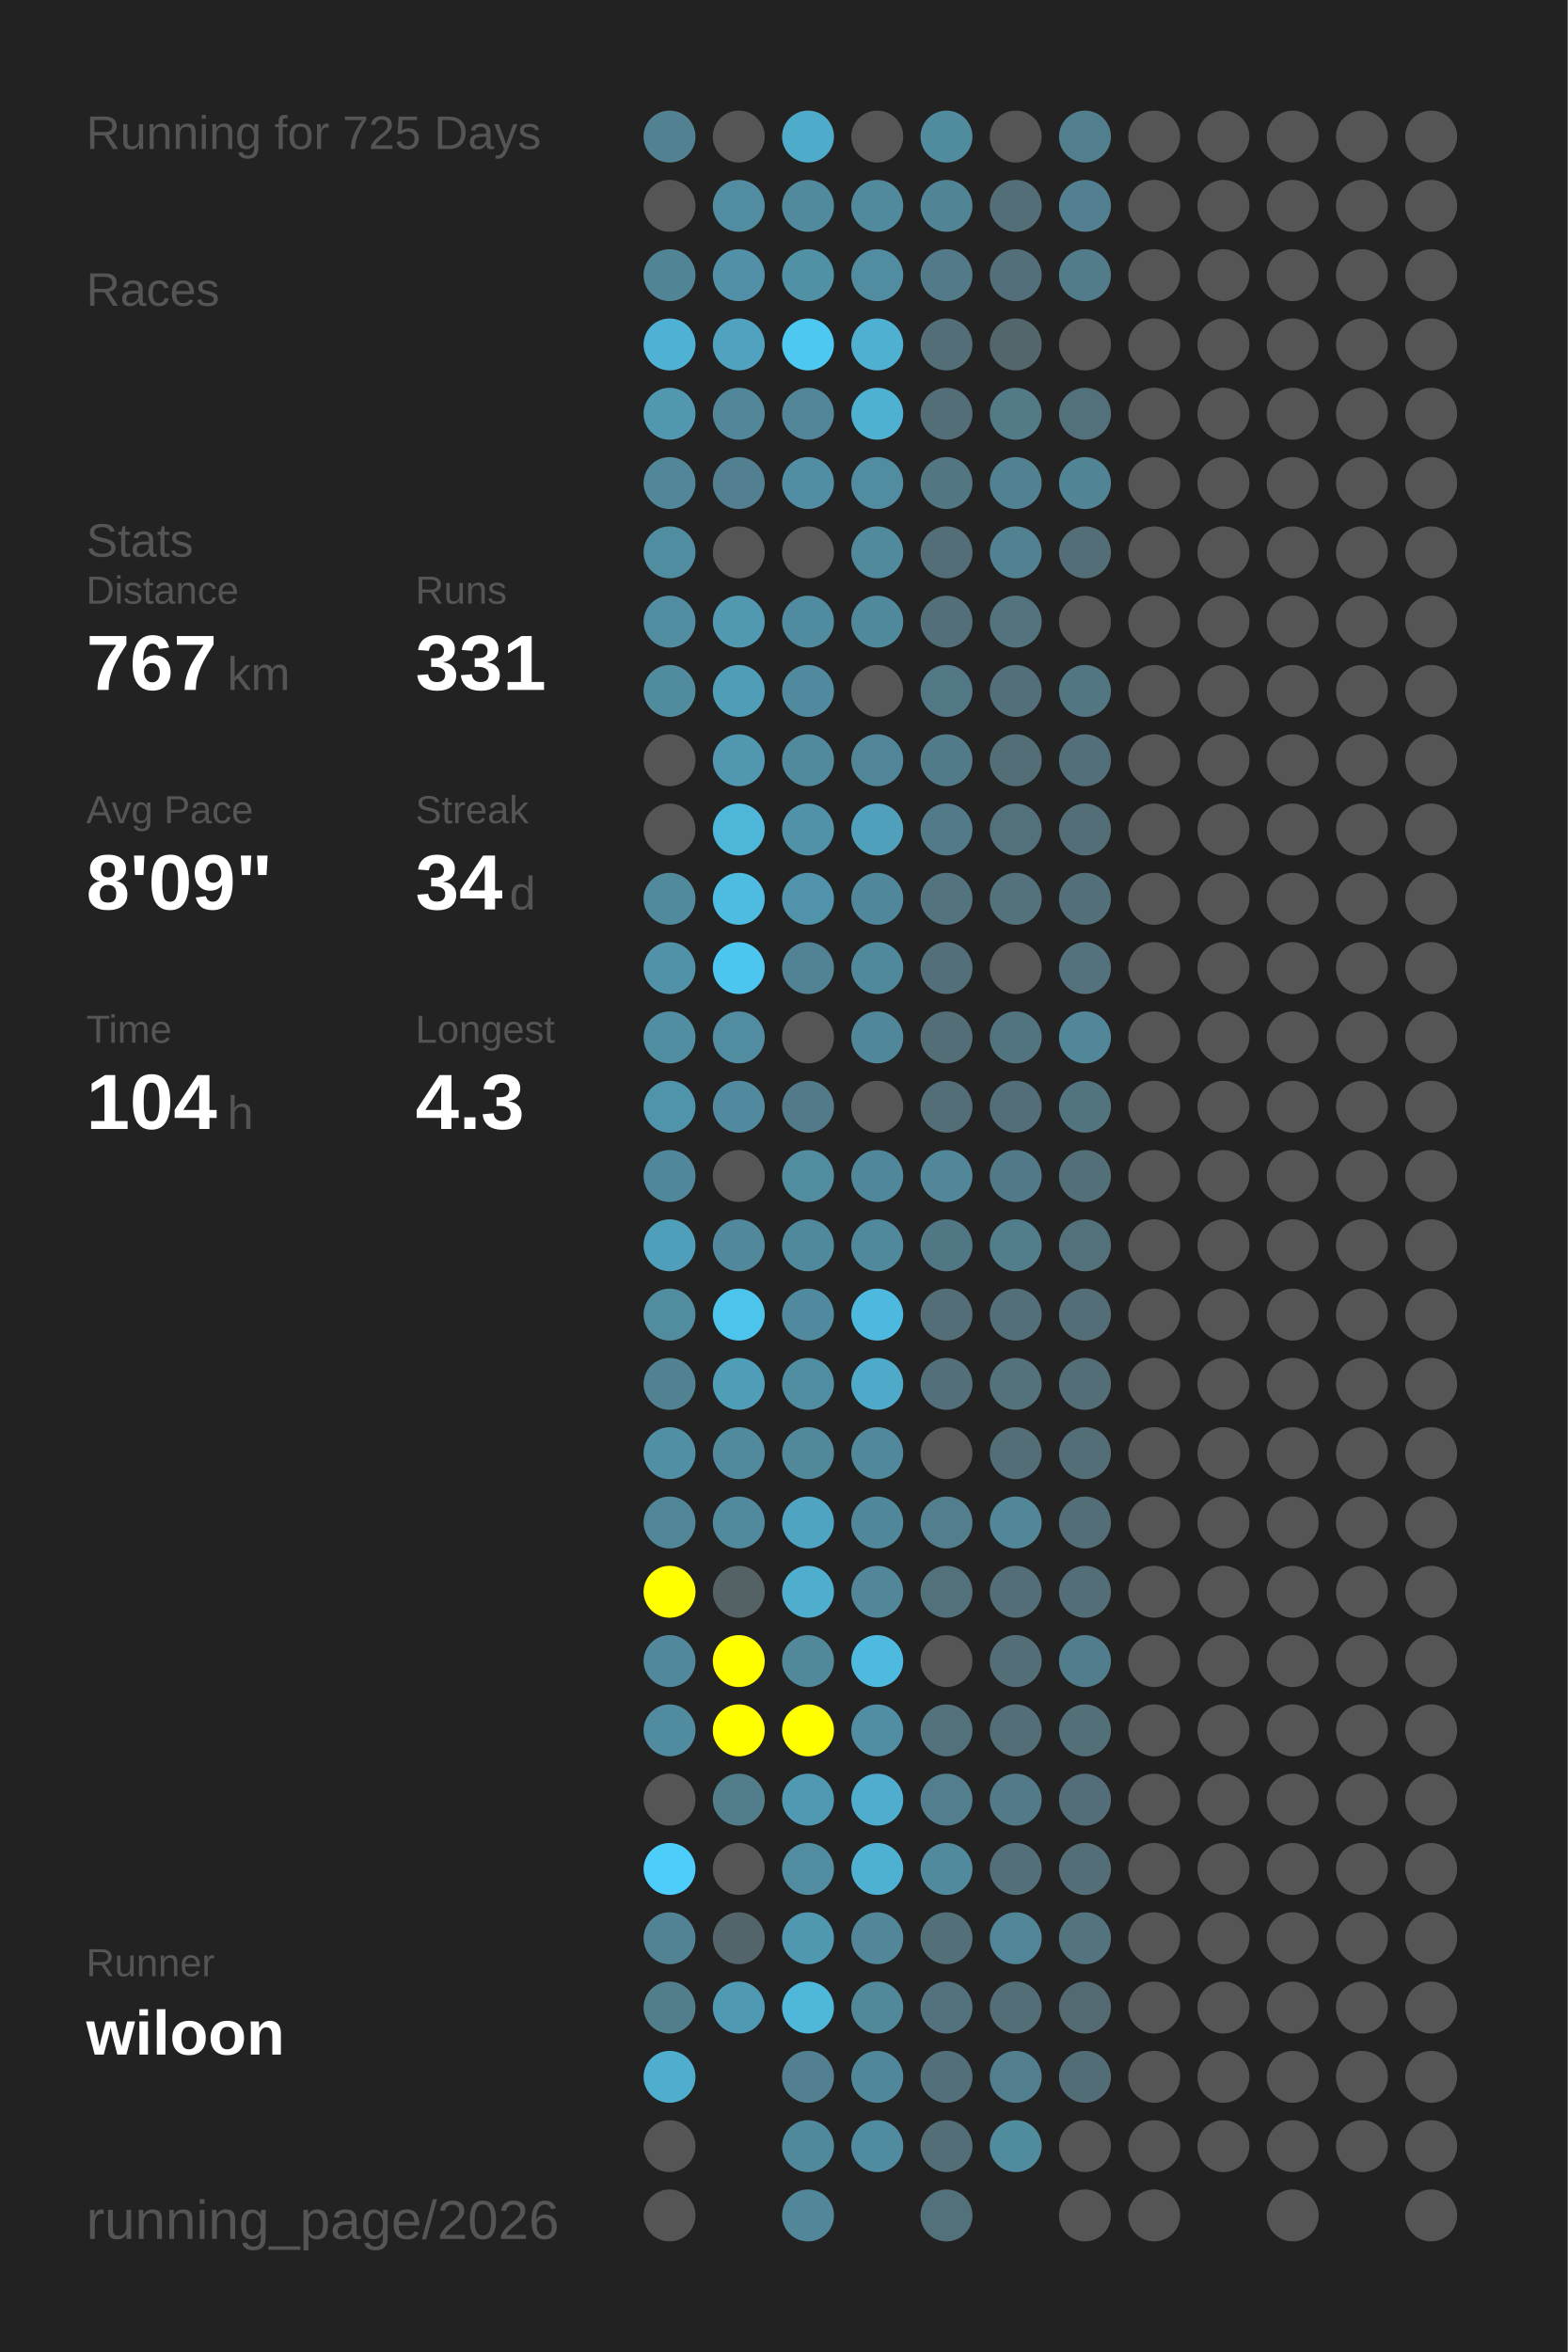
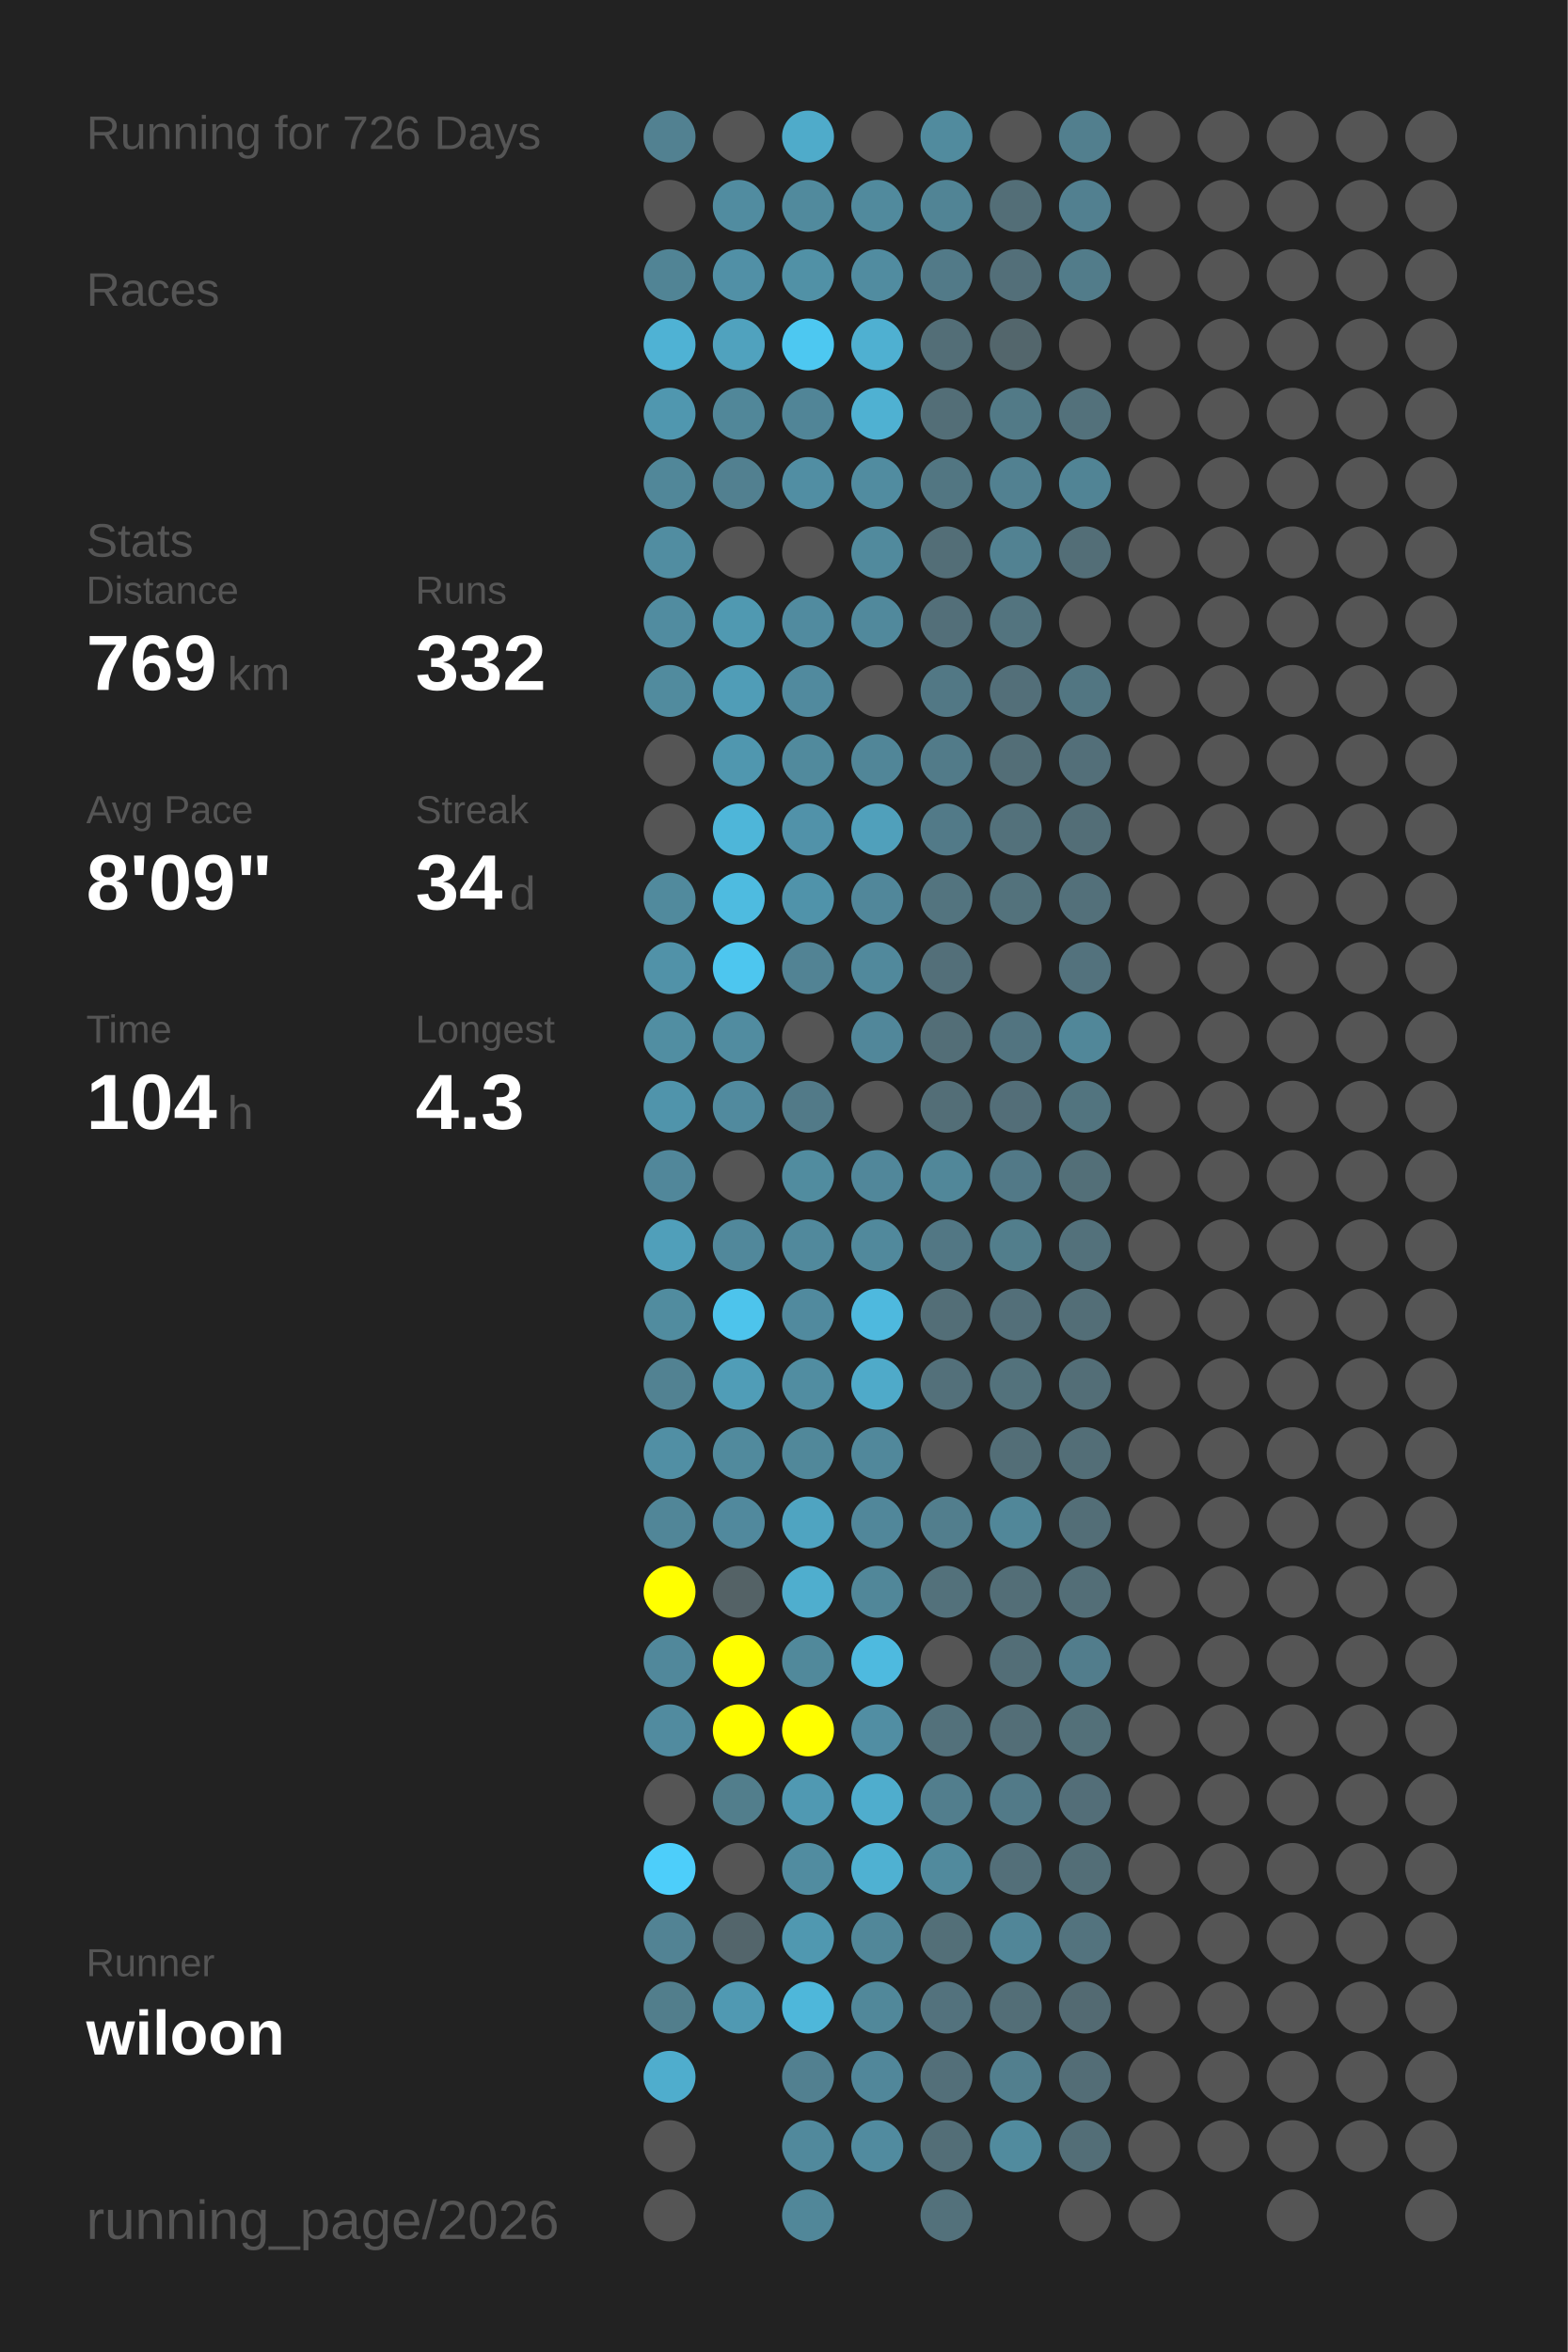
<svg xmlns="http://www.w3.org/2000/svg" baseProfile="full" height="300mm" version="1.1" viewBox="0,0,200,300" width="200mm">
  <defs />
  <rect fill="#222222" height="300" width="200" x="0" y="0" />
-   <text fill="#555555" style="font-size:6px; font-family:Arial;" x="11" y="19">Running for 725 Days</text>
+   <text fill="#555555" style="font-size:6px; font-family:Arial;" x="11" y="19">Running for 726 Days</text>
  <text fill="#555555" style="font-size:6px; font-family:Arial;" x="11" y="39">Races</text>
  <text fill="#555555" style="font-size:6px; font-family:Arial;" x="11" y="71">Stats</text>
  <text fill="#555555" style="font-size:5px; font-family:Arial;" x="11" y="77">Distance</text>
-   <text fill="#FFFFFF" style="font-size:10px; font-family:Arial; font-weight:bold;" x="11" y="88">767</text>
+   <text fill="#FFFFFF" style="font-size:10px; font-family:Arial; font-weight:bold;" x="11" y="88">769</text>
  <text fill="#555555" style="font-size:6px; font-family:Arial;" x="29" y="88">km</text>
  <text fill="#555555" style="font-size:5px; font-family:Arial;" x="53" y="77">Runs</text>
-   <text fill="#FFFFFF" style="font-size:10px; font-family:Arial; font-weight:bold;" x="53" y="88">331</text>
+   <text fill="#FFFFFF" style="font-size:10px; font-family:Arial; font-weight:bold;" x="53" y="88">332</text>
  <text fill="#555555" style="font-size:5px; font-family:Arial;" x="11" y="105">Avg Pace</text>
  <text fill="#FFFFFF" style="font-size:10px; font-family:Arial; font-weight:bold;" x="11" y="116">8'09"</text>
  <text fill="#555555" style="font-size:5px; font-family:Arial;" x="53" y="105">Streak</text>
  <text fill="#FFFFFF" style="font-size:10px; font-family:Arial; font-weight:bold;" x="53" y="116">34</text>
  <text fill="#555555" style="font-size:6px; font-family:Arial;" x="65" y="116">d</text>
  <text fill="#555555" style="font-size:5px; font-family:Arial;" x="11" y="133">Time</text>
  <text fill="#FFFFFF" style="font-size:10px; font-family:Arial; font-weight:bold;" x="11" y="144">104</text>
  <text fill="#555555" style="font-size:6px; font-family:Arial;" x="29" y="144">h</text>
  <text fill="#555555" style="font-size:5px; font-family:Arial;" x="53" y="133">Longest</text>
  <text fill="#FFFFFF" style="font-size:10px; font-family:Arial; font-weight:bold;" x="53" y="144">4.3</text>
  <text fill="#555555" style="font-size:5px; font-family:Arial;" x="11" y="252.065">Runner</text>
  <text fill="#FFFFFF" style="font-size:8px; font-family:Arial; font-weight:bold;" x="11" y="262.065">wiloon</text>
  <text fill="#555555" style="font-size:7px; font-family:Arial;" x="11" y="285.581">running_page/2026</text>
  <circle cx="85.417" cy="17.419" fill="#528191" r="3.312" />
  <circle cx="85.417" cy="26.258" fill="#555555" r="3.312" />
  <circle cx="85.417" cy="35.097" fill="#518495" r="3.312" />
  <circle cx="85.417" cy="43.935" fill="#4fb2d4" r="3.312" />
  <circle cx="85.417" cy="52.774" fill="#5097af" r="3.312" />
  <circle cx="85.417" cy="61.613" fill="#518799" r="3.312" />
  <circle cx="85.417" cy="70.452" fill="#518da1" r="3.312" />
  <circle cx="85.417" cy="79.29" fill="#518ca0" r="3.312" />
  <circle cx="85.417" cy="88.129" fill="#518b9e" r="3.312" />
  <circle cx="85.417" cy="96.968" fill="#555555" r="3.312" />
  <circle cx="85.417" cy="105.806" fill="#555555" r="3.312" />
  <circle cx="85.417" cy="114.645" fill="#518a9d" r="3.312" />
  <circle cx="85.417" cy="123.484" fill="#5192a8" r="3.312" />
  <circle cx="85.417" cy="132.323" fill="#518ea2" r="3.312" />
  <circle cx="85.417" cy="141.161" fill="#5094ab" r="3.312" />
  <circle cx="85.417" cy="150" fill="#51879a" r="3.312" />
  <circle cx="85.417" cy="158.839" fill="#509fba" r="3.312" />
  <circle cx="85.417" cy="167.677" fill="#518c9f" r="3.312" />
  <circle cx="85.417" cy="176.516" fill="#528292" r="3.312" />
  <circle cx="85.417" cy="185.355" fill="#518fa4" r="3.312" />
  <circle cx="85.417" cy="194.194" fill="#518698" r="3.312" />
  <circle cx="85.417" cy="203.032" fill="#FFFF00" r="3.312" />
  <circle cx="85.417" cy="211.871" fill="#51889b" r="3.312" />
  <circle cx="85.417" cy="220.71" fill="#518b9f" r="3.312" />
  <circle cx="85.417" cy="229.548" fill="#555555" r="3.312" />
  <circle cx="85.417" cy="238.387" fill="#4dcefa" r="3.312" />
  <circle cx="85.417" cy="247.226" fill="#528394" r="3.312" />
  <circle cx="85.417" cy="256.065" fill="#527e8c" r="3.312" />
  <circle cx="85.417" cy="264.903" fill="#4fadcd" r="3.312" />
  <circle cx="85.417" cy="273.742" fill="#555555" r="3.312" />
  <circle cx="85.417" cy="282.581" fill="#555555" r="3.312" />
  <circle cx="94.25" cy="17.419" fill="#555555" r="3.312" />
  <circle cx="94.25" cy="26.258" fill="#518ca0" r="3.312" />
  <circle cx="94.25" cy="35.097" fill="#5190a6" r="3.312" />
  <circle cx="94.25" cy="43.935" fill="#50a2be" r="3.312" />
  <circle cx="94.25" cy="52.774" fill="#518799" r="3.312" />
  <circle cx="94.25" cy="61.613" fill="#528090" r="3.312" />
  <circle cx="94.25" cy="70.452" fill="#555555" r="3.312" />
  <circle cx="94.25" cy="79.29" fill="#5099b1" r="3.312" />
  <circle cx="94.25" cy="88.129" fill="#509db7" r="3.312" />
  <circle cx="94.25" cy="96.968" fill="#5097af" r="3.312" />
  <circle cx="94.25" cy="105.806" fill="#4eb6d9" r="3.312" />
  <circle cx="94.25" cy="114.645" fill="#4ebbe0" r="3.312" />
  <circle cx="94.25" cy="123.484" fill="#4dc6ef" r="3.312" />
  <circle cx="94.25" cy="132.323" fill="#518ca0" r="3.312" />
  <circle cx="94.25" cy="141.161" fill="#518a9e" r="3.312" />
  <circle cx="94.25" cy="150" fill="#555555" r="3.312" />
  <circle cx="94.25" cy="158.839" fill="#51889b" r="3.312" />
  <circle cx="94.25" cy="167.677" fill="#4dc4ec" r="3.312" />
  <circle cx="94.25" cy="176.516" fill="#509db7" r="3.312" />
  <circle cx="94.25" cy="185.355" fill="#518a9d" r="3.312" />
  <circle cx="94.25" cy="194.194" fill="#51899d" r="3.312" />
  <circle cx="94.25" cy="203.032" fill="#546266" r="3.312" />
  <circle cx="94.25" cy="211.871" fill="#FFFF00" r="3.312" />
  <circle cx="94.25" cy="220.71" fill="#FFFF00" r="3.312" />
  <circle cx="94.25" cy="229.548" fill="#527e8c" r="3.312" />
  <circle cx="94.25" cy="238.387" fill="#555555" r="3.312" />
  <circle cx="94.25" cy="247.226" fill="#53656b" r="3.312" />
  <circle cx="94.25" cy="256.065" fill="#5099b2" r="3.312" />
  <circle cx="103.083" cy="17.419" fill="#4fabca" r="3.312" />
  <circle cx="103.083" cy="26.258" fill="#518a9d" r="3.312" />
  <circle cx="103.083" cy="35.097" fill="#5191a6" r="3.312" />
  <circle cx="103.083" cy="43.935" fill="#4dc8f1" r="3.312" />
  <circle cx="103.083" cy="52.774" fill="#518597" r="3.312" />
  <circle cx="103.083" cy="61.613" fill="#518ea3" r="3.312" />
  <circle cx="103.083" cy="70.452" fill="#555555" r="3.312" />
  <circle cx="103.083" cy="79.29" fill="#518b9f" r="3.312" />
  <circle cx="103.083" cy="88.129" fill="#518a9e" r="3.312" />
  <circle cx="103.083" cy="96.968" fill="#518a9d" r="3.312" />
  <circle cx="103.083" cy="105.806" fill="#5192a9" r="3.312" />
  <circle cx="103.083" cy="114.645" fill="#5093aa" r="3.312" />
  <circle cx="103.083" cy="123.484" fill="#528394" r="3.312" />
  <circle cx="103.083" cy="132.323" fill="#555555" r="3.312" />
  <circle cx="103.083" cy="141.161" fill="#527a88" r="3.312" />
  <circle cx="103.083" cy="150" fill="#518c9f" r="3.312" />
  <circle cx="103.083" cy="158.839" fill="#51899c" r="3.312" />
  <circle cx="103.083" cy="167.677" fill="#518a9e" r="3.312" />
  <circle cx="103.083" cy="176.516" fill="#518da1" r="3.312" />
  <circle cx="103.083" cy="185.355" fill="#51889a" r="3.312" />
  <circle cx="103.083" cy="194.194" fill="#4fa4c1" r="3.312" />
  <circle cx="103.083" cy="203.032" fill="#4faece" r="3.312" />
  <circle cx="103.083" cy="211.871" fill="#51899b" r="3.312" />
  <circle cx="103.083" cy="220.71" fill="#FFFF00" r="3.312" />
  <circle cx="103.083" cy="229.548" fill="#5099b2" r="3.312" />
  <circle cx="103.083" cy="238.387" fill="#518ca0" r="3.312" />
  <circle cx="103.083" cy="247.226" fill="#5098b0" r="3.312" />
  <circle cx="103.083" cy="256.065" fill="#4eb7da" r="3.312" />
  <circle cx="103.083" cy="264.903" fill="#528090" r="3.312" />
  <circle cx="103.083" cy="273.742" fill="#51899c" r="3.312" />
  <circle cx="103.083" cy="282.581" fill="#518799" r="3.312" />
  <circle cx="111.917" cy="17.419" fill="#555555" r="3.312" />
  <circle cx="111.917" cy="26.258" fill="#518a9d" r="3.312" />
  <circle cx="111.917" cy="35.097" fill="#518ca0" r="3.312" />
  <circle cx="111.917" cy="43.935" fill="#4fb0d1" r="3.312" />
  <circle cx="111.917" cy="52.774" fill="#4fb1d2" r="3.312" />
  <circle cx="111.917" cy="61.613" fill="#518ca0" r="3.312" />
  <circle cx="111.917" cy="70.452" fill="#518a9d" r="3.312" />
  <circle cx="111.917" cy="79.29" fill="#51899c" r="3.312" />
  <circle cx="111.917" cy="88.129" fill="#555555" r="3.312" />
  <circle cx="111.917" cy="96.968" fill="#518698" r="3.312" />
  <circle cx="111.917" cy="105.806" fill="#50a0bb" r="3.312" />
  <circle cx="111.917" cy="114.645" fill="#51879a" r="3.312" />
  <circle cx="111.917" cy="123.484" fill="#51899c" r="3.312" />
  <circle cx="111.917" cy="132.323" fill="#51879a" r="3.312" />
  <circle cx="111.917" cy="141.161" fill="#555555" r="3.312" />
  <circle cx="111.917" cy="150" fill="#51879a" r="3.312" />
  <circle cx="111.917" cy="158.839" fill="#51899c" r="3.312" />
  <circle cx="111.917" cy="167.677" fill="#4eb9de" r="3.312" />
  <circle cx="111.917" cy="176.516" fill="#4faac9" r="3.312" />
  <circle cx="111.917" cy="185.355" fill="#51889b" r="3.312" />
  <circle cx="111.917" cy="194.194" fill="#51879a" r="3.312" />
  <circle cx="111.917" cy="203.032" fill="#518799" r="3.312" />
  <circle cx="111.917" cy="211.871" fill="#4ebadf" r="3.312" />
  <circle cx="111.917" cy="220.71" fill="#518ea3" r="3.312" />
  <circle cx="111.917" cy="229.548" fill="#4fadcd" r="3.312" />
  <circle cx="111.917" cy="238.387" fill="#4fb1d2" r="3.312" />
  <circle cx="111.917" cy="247.226" fill="#518799" r="3.312" />
  <circle cx="111.917" cy="256.065" fill="#51889a" r="3.312" />
  <circle cx="111.917" cy="264.903" fill="#51879a" r="3.312" />
  <circle cx="111.917" cy="273.742" fill="#518b9f" r="3.312" />
  <circle cx="120.75" cy="17.419" fill="#518b9e" r="3.312" />
  <circle cx="120.75" cy="26.258" fill="#518495" r="3.312" />
  <circle cx="120.75" cy="35.097" fill="#527a88" r="3.312" />
  <circle cx="120.75" cy="43.935" fill="#536e77" r="3.312" />
  <circle cx="120.75" cy="52.774" fill="#536e77" r="3.312" />
  <circle cx="120.75" cy="61.613" fill="#527682" r="3.312" />
  <circle cx="120.75" cy="70.452" fill="#536e77" r="3.312" />
  <circle cx="120.75" cy="79.29" fill="#536f79" r="3.312" />
  <circle cx="120.75" cy="88.129" fill="#527885" r="3.312" />
  <circle cx="120.75" cy="96.968" fill="#527b89" r="3.312" />
  <circle cx="120.75" cy="105.806" fill="#527a88" r="3.312" />
  <circle cx="120.75" cy="114.645" fill="#53747f" r="3.312" />
  <circle cx="120.75" cy="123.484" fill="#536f79" r="3.312" />
  <circle cx="120.75" cy="132.323" fill="#536e77" r="3.312" />
  <circle cx="120.75" cy="141.161" fill="#536e77" r="3.312" />
  <circle cx="120.75" cy="150" fill="#518799" r="3.312" />
  <circle cx="120.75" cy="158.839" fill="#527784" r="3.312" />
  <circle cx="120.75" cy="167.677" fill="#536e77" r="3.312" />
  <circle cx="120.75" cy="176.516" fill="#53707a" r="3.312" />
  <circle cx="120.75" cy="185.355" fill="#555555" r="3.312" />
  <circle cx="120.75" cy="194.194" fill="#527e8d" r="3.312" />
  <circle cx="120.75" cy="203.032" fill="#53717b" r="3.312" />
  <circle cx="120.75" cy="211.871" fill="#555555" r="3.312" />
  <circle cx="120.75" cy="220.71" fill="#53717b" r="3.312" />
  <circle cx="120.75" cy="229.548" fill="#527e8d" r="3.312" />
  <circle cx="120.75" cy="238.387" fill="#518a9d" r="3.312" />
  <circle cx="120.75" cy="247.226" fill="#536f78" r="3.312" />
  <circle cx="120.75" cy="256.065" fill="#53727d" r="3.312" />
  <circle cx="120.75" cy="264.903" fill="#536f79" r="3.312" />
  <circle cx="120.75" cy="273.742" fill="#536e77" r="3.312" />
  <circle cx="120.75" cy="282.581" fill="#53717b" r="3.312" />
  <circle cx="129.583" cy="17.419" fill="#555555" r="3.312" />
  <circle cx="129.583" cy="26.258" fill="#536e77" r="3.312" />
  <circle cx="129.583" cy="35.097" fill="#536f79" r="3.312" />
  <circle cx="129.583" cy="43.935" fill="#53666c" r="3.312" />
  <circle cx="129.583" cy="52.774" fill="#527a87" r="3.312" />
  <circle cx="129.583" cy="61.613" fill="#528191" r="3.312" />
  <circle cx="129.583" cy="70.452" fill="#528292" r="3.312" />
  <circle cx="129.583" cy="79.29" fill="#53747f" r="3.312" />
  <circle cx="129.583" cy="88.129" fill="#536f79" r="3.312" />
  <circle cx="129.583" cy="96.968" fill="#536e77" r="3.312" />
  <circle cx="129.583" cy="105.806" fill="#53717b" r="3.312" />
  <circle cx="129.583" cy="114.645" fill="#53727c" r="3.312" />
  <circle cx="129.583" cy="123.484" fill="#555555" r="3.312" />
  <circle cx="129.583" cy="132.323" fill="#527480" r="3.312" />
  <circle cx="129.583" cy="141.161" fill="#536e78" r="3.312" />
  <circle cx="129.583" cy="150" fill="#527987" r="3.312" />
  <circle cx="129.583" cy="158.839" fill="#527e8c" r="3.312" />
  <circle cx="129.583" cy="167.677" fill="#536f79" r="3.312" />
  <circle cx="129.583" cy="176.516" fill="#53727c" r="3.312" />
  <circle cx="129.583" cy="185.355" fill="#536e77" r="3.312" />
  <circle cx="129.583" cy="194.194" fill="#518799" r="3.312" />
  <circle cx="129.583" cy="203.032" fill="#536e77" r="3.312" />
  <circle cx="129.583" cy="211.871" fill="#536e77" r="3.312" />
  <circle cx="129.583" cy="220.71" fill="#536e77" r="3.312" />
  <circle cx="129.583" cy="229.548" fill="#527a88" r="3.312" />
  <circle cx="129.583" cy="238.387" fill="#536f79" r="3.312" />
  <circle cx="129.583" cy="247.226" fill="#518698" r="3.312" />
  <circle cx="129.583" cy="256.065" fill="#536e77" r="3.312" />
  <circle cx="129.583" cy="264.903" fill="#527f8e" r="3.312" />
  <circle cx="129.583" cy="273.742" fill="#518b9e" r="3.312" />
  <circle cx="138.417" cy="17.419" fill="#527f8e" r="3.312" />
  <circle cx="138.417" cy="26.258" fill="#528090" r="3.312" />
  <circle cx="138.417" cy="35.097" fill="#527c8a" r="3.312" />
  <circle cx="138.417" cy="43.935" fill="#555555" r="3.312" />
  <circle cx="138.417" cy="52.774" fill="#53717b" r="3.312" />
  <circle cx="138.417" cy="61.613" fill="#518495" r="3.312" />
  <circle cx="138.417" cy="70.452" fill="#536e77" r="3.312" />
  <circle cx="138.417" cy="79.29" fill="#555555" r="3.312" />
  <circle cx="138.417" cy="88.129" fill="#527682" r="3.312" />
  <circle cx="138.417" cy="96.968" fill="#536f79" r="3.312" />
  <circle cx="138.417" cy="105.806" fill="#536e77" r="3.312" />
  <circle cx="138.417" cy="114.645" fill="#53707a" r="3.312" />
  <circle cx="138.417" cy="123.484" fill="#53727d" r="3.312" />
  <circle cx="138.417" cy="132.323" fill="#518799" r="3.312" />
  <circle cx="138.417" cy="141.161" fill="#52747f" r="3.312" />
  <circle cx="138.417" cy="150" fill="#536f78" r="3.312" />
  <circle cx="138.417" cy="158.839" fill="#53717b" r="3.312" />
  <circle cx="138.417" cy="167.677" fill="#536e77" r="3.312" />
  <circle cx="138.417" cy="176.516" fill="#536e77" r="3.312" />
  <circle cx="138.417" cy="185.355" fill="#536e77" r="3.312" />
  <circle cx="138.417" cy="194.194" fill="#536e77" r="3.312" />
  <circle cx="138.417" cy="203.032" fill="#536e77" r="3.312" />
  <circle cx="138.417" cy="211.871" fill="#527d8c" r="3.312" />
  <circle cx="138.417" cy="220.71" fill="#537079" r="3.312" />
  <circle cx="138.417" cy="229.548" fill="#536e78" r="3.312" />
  <circle cx="138.417" cy="238.387" fill="#536e77" r="3.312" />
  <circle cx="138.417" cy="247.226" fill="#53737e" r="3.312" />
  <circle cx="138.417" cy="256.065" fill="#536a72" r="3.312" />
  <circle cx="138.417" cy="264.903" fill="#536d76" r="3.312" />
-   <circle cx="138.417" cy="273.742" fill="#555555" r="3.312" />
+   <circle cx="138.417" cy="273.742" fill="#536e77" r="3.312" />
  <circle cx="138.417" cy="282.581" fill="#555555" r="3.312" />
  <circle cx="147.25" cy="17.419" fill="#555555" r="3.312" />
  <circle cx="147.25" cy="26.258" fill="#555555" r="3.312" />
  <circle cx="147.25" cy="35.097" fill="#555555" r="3.312" />
  <circle cx="147.25" cy="43.935" fill="#555555" r="3.312" />
  <circle cx="147.25" cy="52.774" fill="#555555" r="3.312" />
  <circle cx="147.25" cy="61.613" fill="#555555" r="3.312" />
  <circle cx="147.25" cy="70.452" fill="#555555" r="3.312" />
  <circle cx="147.25" cy="79.29" fill="#555555" r="3.312" />
  <circle cx="147.25" cy="88.129" fill="#555555" r="3.312" />
  <circle cx="147.25" cy="96.968" fill="#555555" r="3.312" />
  <circle cx="147.25" cy="105.806" fill="#555555" r="3.312" />
  <circle cx="147.25" cy="114.645" fill="#555555" r="3.312" />
  <circle cx="147.25" cy="123.484" fill="#555555" r="3.312" />
  <circle cx="147.25" cy="132.323" fill="#555555" r="3.312" />
  <circle cx="147.25" cy="141.161" fill="#555555" r="3.312" />
  <circle cx="147.25" cy="150" fill="#555555" r="3.312" />
  <circle cx="147.25" cy="158.839" fill="#555555" r="3.312" />
  <circle cx="147.25" cy="167.677" fill="#555555" r="3.312" />
  <circle cx="147.25" cy="176.516" fill="#555555" r="3.312" />
  <circle cx="147.25" cy="185.355" fill="#555555" r="3.312" />
  <circle cx="147.25" cy="194.194" fill="#555555" r="3.312" />
  <circle cx="147.25" cy="203.032" fill="#555555" r="3.312" />
  <circle cx="147.25" cy="211.871" fill="#555555" r="3.312" />
  <circle cx="147.25" cy="220.71" fill="#555555" r="3.312" />
  <circle cx="147.25" cy="229.548" fill="#555555" r="3.312" />
  <circle cx="147.25" cy="238.387" fill="#555555" r="3.312" />
  <circle cx="147.25" cy="247.226" fill="#555555" r="3.312" />
  <circle cx="147.25" cy="256.065" fill="#555555" r="3.312" />
  <circle cx="147.25" cy="264.903" fill="#555555" r="3.312" />
  <circle cx="147.25" cy="273.742" fill="#555555" r="3.312" />
  <circle cx="147.25" cy="282.581" fill="#555555" r="3.312" />
  <circle cx="156.083" cy="17.419" fill="#555555" r="3.312" />
  <circle cx="156.083" cy="26.258" fill="#555555" r="3.312" />
  <circle cx="156.083" cy="35.097" fill="#555555" r="3.312" />
  <circle cx="156.083" cy="43.935" fill="#555555" r="3.312" />
  <circle cx="156.083" cy="52.774" fill="#555555" r="3.312" />
  <circle cx="156.083" cy="61.613" fill="#555555" r="3.312" />
  <circle cx="156.083" cy="70.452" fill="#555555" r="3.312" />
  <circle cx="156.083" cy="79.29" fill="#555555" r="3.312" />
  <circle cx="156.083" cy="88.129" fill="#555555" r="3.312" />
  <circle cx="156.083" cy="96.968" fill="#555555" r="3.312" />
  <circle cx="156.083" cy="105.806" fill="#555555" r="3.312" />
  <circle cx="156.083" cy="114.645" fill="#555555" r="3.312" />
  <circle cx="156.083" cy="123.484" fill="#555555" r="3.312" />
  <circle cx="156.083" cy="132.323" fill="#555555" r="3.312" />
  <circle cx="156.083" cy="141.161" fill="#555555" r="3.312" />
  <circle cx="156.083" cy="150" fill="#555555" r="3.312" />
  <circle cx="156.083" cy="158.839" fill="#555555" r="3.312" />
  <circle cx="156.083" cy="167.677" fill="#555555" r="3.312" />
  <circle cx="156.083" cy="176.516" fill="#555555" r="3.312" />
  <circle cx="156.083" cy="185.355" fill="#555555" r="3.312" />
  <circle cx="156.083" cy="194.194" fill="#555555" r="3.312" />
  <circle cx="156.083" cy="203.032" fill="#555555" r="3.312" />
  <circle cx="156.083" cy="211.871" fill="#555555" r="3.312" />
  <circle cx="156.083" cy="220.71" fill="#555555" r="3.312" />
  <circle cx="156.083" cy="229.548" fill="#555555" r="3.312" />
  <circle cx="156.083" cy="238.387" fill="#555555" r="3.312" />
  <circle cx="156.083" cy="247.226" fill="#555555" r="3.312" />
  <circle cx="156.083" cy="256.065" fill="#555555" r="3.312" />
  <circle cx="156.083" cy="264.903" fill="#555555" r="3.312" />
  <circle cx="156.083" cy="273.742" fill="#555555" r="3.312" />
  <circle cx="164.917" cy="17.419" fill="#555555" r="3.312" />
  <circle cx="164.917" cy="26.258" fill="#555555" r="3.312" />
  <circle cx="164.917" cy="35.097" fill="#555555" r="3.312" />
  <circle cx="164.917" cy="43.935" fill="#555555" r="3.312" />
  <circle cx="164.917" cy="52.774" fill="#555555" r="3.312" />
  <circle cx="164.917" cy="61.613" fill="#555555" r="3.312" />
  <circle cx="164.917" cy="70.452" fill="#555555" r="3.312" />
  <circle cx="164.917" cy="79.29" fill="#555555" r="3.312" />
  <circle cx="164.917" cy="88.129" fill="#555555" r="3.312" />
  <circle cx="164.917" cy="96.968" fill="#555555" r="3.312" />
  <circle cx="164.917" cy="105.806" fill="#555555" r="3.312" />
  <circle cx="164.917" cy="114.645" fill="#555555" r="3.312" />
  <circle cx="164.917" cy="123.484" fill="#555555" r="3.312" />
  <circle cx="164.917" cy="132.323" fill="#555555" r="3.312" />
  <circle cx="164.917" cy="141.161" fill="#555555" r="3.312" />
  <circle cx="164.917" cy="150" fill="#555555" r="3.312" />
  <circle cx="164.917" cy="158.839" fill="#555555" r="3.312" />
  <circle cx="164.917" cy="167.677" fill="#555555" r="3.312" />
  <circle cx="164.917" cy="176.516" fill="#555555" r="3.312" />
  <circle cx="164.917" cy="185.355" fill="#555555" r="3.312" />
  <circle cx="164.917" cy="194.194" fill="#555555" r="3.312" />
  <circle cx="164.917" cy="203.032" fill="#555555" r="3.312" />
  <circle cx="164.917" cy="211.871" fill="#555555" r="3.312" />
  <circle cx="164.917" cy="220.71" fill="#555555" r="3.312" />
  <circle cx="164.917" cy="229.548" fill="#555555" r="3.312" />
  <circle cx="164.917" cy="238.387" fill="#555555" r="3.312" />
  <circle cx="164.917" cy="247.226" fill="#555555" r="3.312" />
  <circle cx="164.917" cy="256.065" fill="#555555" r="3.312" />
  <circle cx="164.917" cy="264.903" fill="#555555" r="3.312" />
  <circle cx="164.917" cy="273.742" fill="#555555" r="3.312" />
  <circle cx="164.917" cy="282.581" fill="#555555" r="3.312" />
  <circle cx="173.75" cy="17.419" fill="#555555" r="3.312" />
  <circle cx="173.75" cy="26.258" fill="#555555" r="3.312" />
  <circle cx="173.75" cy="35.097" fill="#555555" r="3.312" />
  <circle cx="173.75" cy="43.935" fill="#555555" r="3.312" />
  <circle cx="173.75" cy="52.774" fill="#555555" r="3.312" />
  <circle cx="173.75" cy="61.613" fill="#555555" r="3.312" />
  <circle cx="173.75" cy="70.452" fill="#555555" r="3.312" />
  <circle cx="173.75" cy="79.29" fill="#555555" r="3.312" />
  <circle cx="173.75" cy="88.129" fill="#555555" r="3.312" />
  <circle cx="173.75" cy="96.968" fill="#555555" r="3.312" />
  <circle cx="173.75" cy="105.806" fill="#555555" r="3.312" />
  <circle cx="173.75" cy="114.645" fill="#555555" r="3.312" />
  <circle cx="173.75" cy="123.484" fill="#555555" r="3.312" />
  <circle cx="173.75" cy="132.323" fill="#555555" r="3.312" />
  <circle cx="173.75" cy="141.161" fill="#555555" r="3.312" />
  <circle cx="173.75" cy="150" fill="#555555" r="3.312" />
  <circle cx="173.75" cy="158.839" fill="#555555" r="3.312" />
  <circle cx="173.75" cy="167.677" fill="#555555" r="3.312" />
  <circle cx="173.75" cy="176.516" fill="#555555" r="3.312" />
  <circle cx="173.75" cy="185.355" fill="#555555" r="3.312" />
  <circle cx="173.75" cy="194.194" fill="#555555" r="3.312" />
  <circle cx="173.75" cy="203.032" fill="#555555" r="3.312" />
  <circle cx="173.75" cy="211.871" fill="#555555" r="3.312" />
  <circle cx="173.75" cy="220.71" fill="#555555" r="3.312" />
  <circle cx="173.75" cy="229.548" fill="#555555" r="3.312" />
  <circle cx="173.75" cy="238.387" fill="#555555" r="3.312" />
  <circle cx="173.75" cy="247.226" fill="#555555" r="3.312" />
  <circle cx="173.75" cy="256.065" fill="#555555" r="3.312" />
  <circle cx="173.75" cy="264.903" fill="#555555" r="3.312" />
  <circle cx="173.75" cy="273.742" fill="#555555" r="3.312" />
  <circle cx="182.583" cy="17.419" fill="#555555" r="3.312" />
  <circle cx="182.583" cy="26.258" fill="#555555" r="3.312" />
  <circle cx="182.583" cy="35.097" fill="#555555" r="3.312" />
  <circle cx="182.583" cy="43.935" fill="#555555" r="3.312" />
  <circle cx="182.583" cy="52.774" fill="#555555" r="3.312" />
  <circle cx="182.583" cy="61.613" fill="#555555" r="3.312" />
  <circle cx="182.583" cy="70.452" fill="#555555" r="3.312" />
  <circle cx="182.583" cy="79.29" fill="#555555" r="3.312" />
  <circle cx="182.583" cy="88.129" fill="#555555" r="3.312" />
  <circle cx="182.583" cy="96.968" fill="#555555" r="3.312" />
  <circle cx="182.583" cy="105.806" fill="#555555" r="3.312" />
  <circle cx="182.583" cy="114.645" fill="#555555" r="3.312" />
  <circle cx="182.583" cy="123.484" fill="#555555" r="3.312" />
  <circle cx="182.583" cy="132.323" fill="#555555" r="3.312" />
  <circle cx="182.583" cy="141.161" fill="#555555" r="3.312" />
  <circle cx="182.583" cy="150" fill="#555555" r="3.312" />
  <circle cx="182.583" cy="158.839" fill="#555555" r="3.312" />
  <circle cx="182.583" cy="167.677" fill="#555555" r="3.312" />
  <circle cx="182.583" cy="176.516" fill="#555555" r="3.312" />
  <circle cx="182.583" cy="185.355" fill="#555555" r="3.312" />
  <circle cx="182.583" cy="194.194" fill="#555555" r="3.312" />
  <circle cx="182.583" cy="203.032" fill="#555555" r="3.312" />
  <circle cx="182.583" cy="211.871" fill="#555555" r="3.312" />
  <circle cx="182.583" cy="220.71" fill="#555555" r="3.312" />
  <circle cx="182.583" cy="229.548" fill="#555555" r="3.312" />
  <circle cx="182.583" cy="238.387" fill="#555555" r="3.312" />
  <circle cx="182.583" cy="247.226" fill="#555555" r="3.312" />
  <circle cx="182.583" cy="256.065" fill="#555555" r="3.312" />
  <circle cx="182.583" cy="264.903" fill="#555555" r="3.312" />
  <circle cx="182.583" cy="273.742" fill="#555555" r="3.312" />
  <circle cx="182.583" cy="282.581" fill="#555555" r="3.312" />
</svg>
